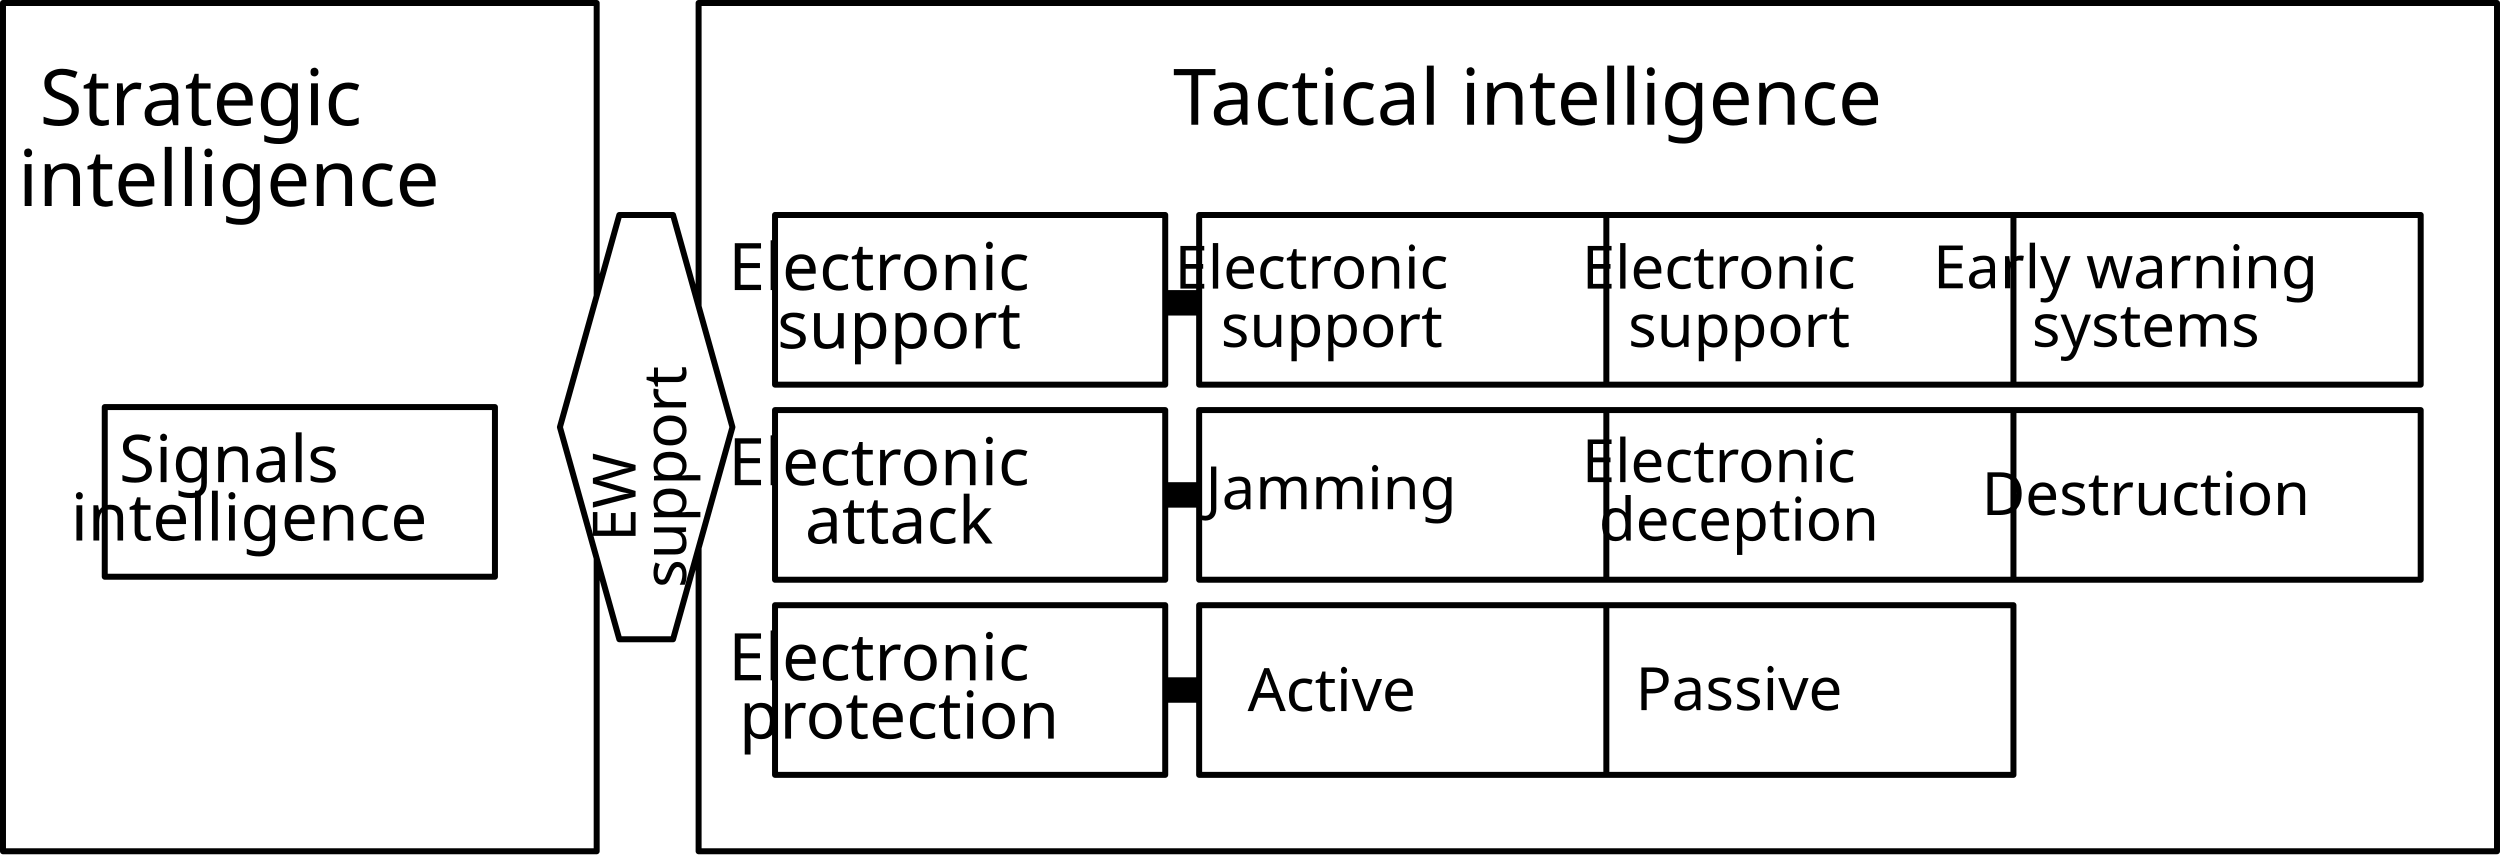
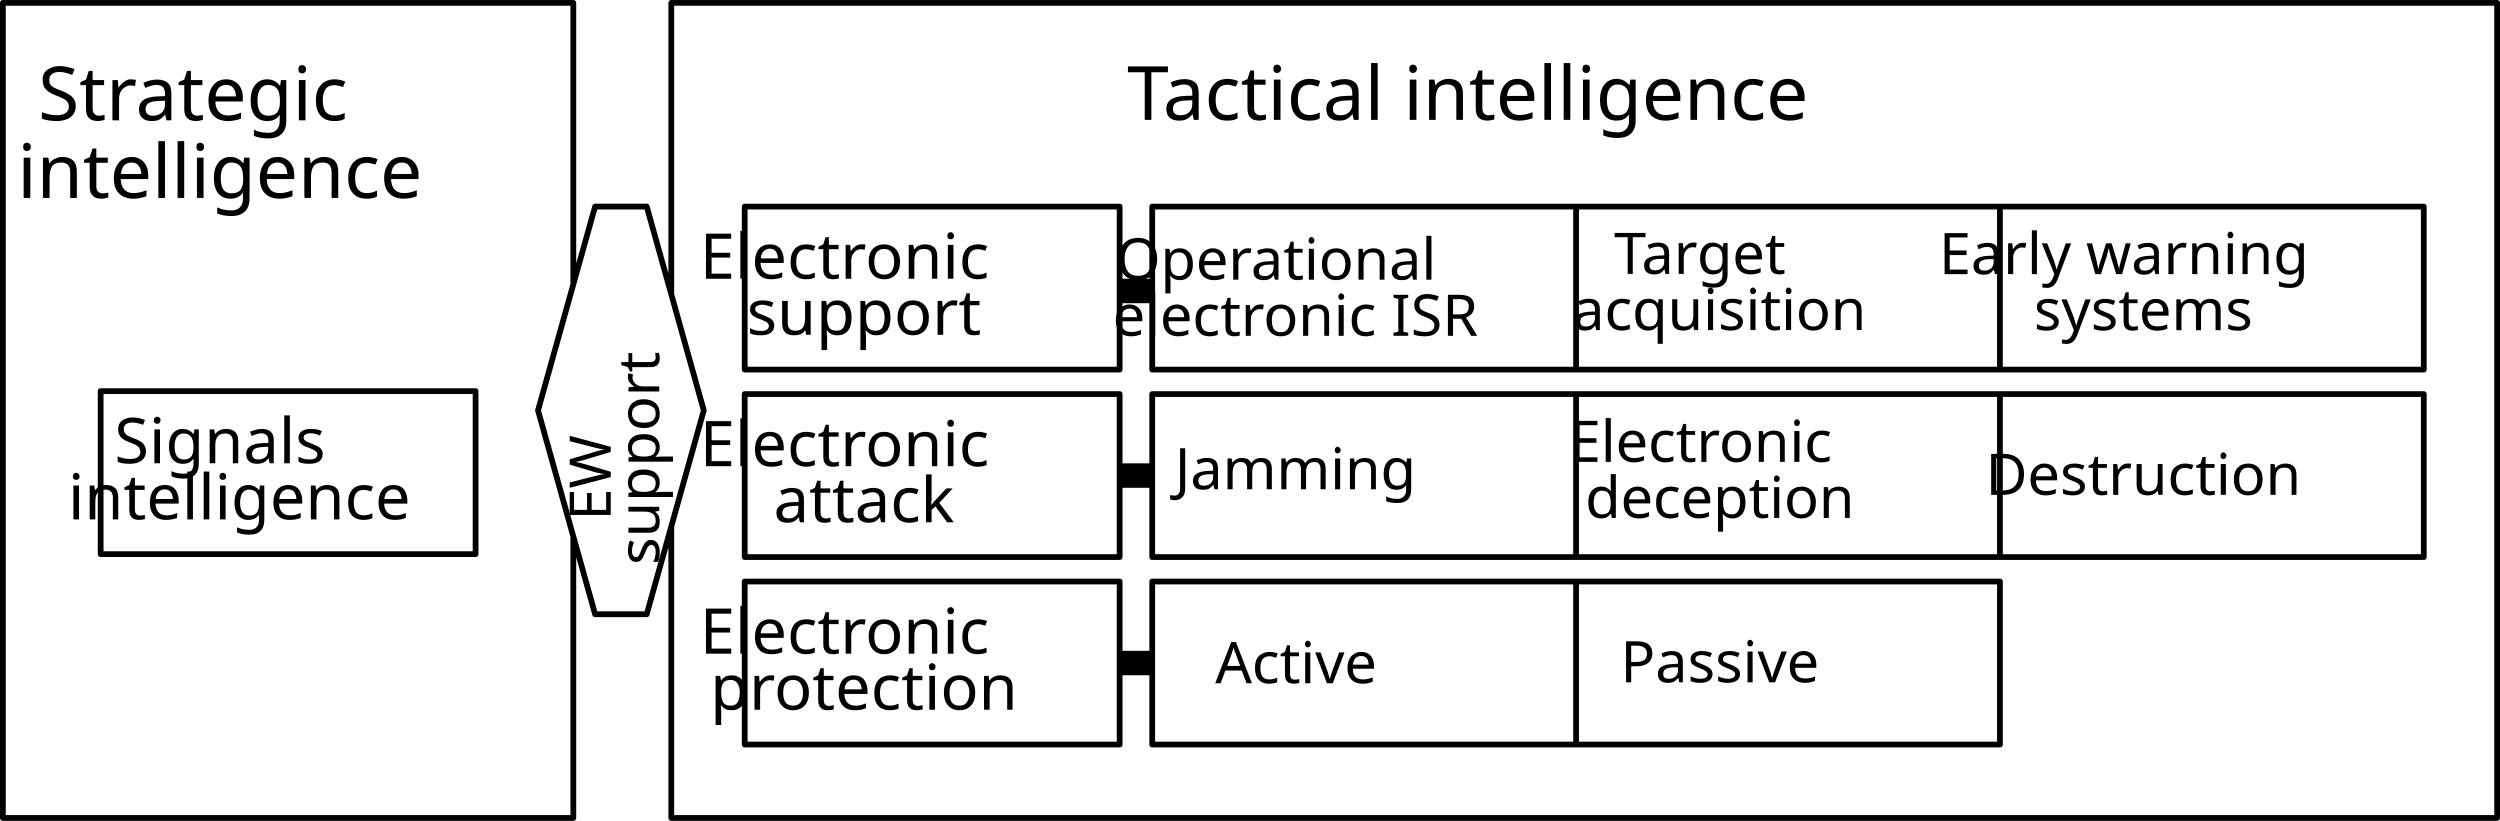
- <svg xmlns="http://www.w3.org/2000/svg" width="147.357mm" height="50.352mm" viewBox="0 0 147.357 50.352" version="1.1" id="svg5">
+ <svg xmlns="http://www.w3.org/2000/svg" width="153.357mm" height="50.352mm" viewBox="0 0 153.357 50.352" version="1.1" id="svg5">
  <defs id="defs2" />
-   <g id="layer1" transform="translate(-0.8266511,-9.823001)">
+   <g id="layer1" transform="translate(69.8543,2.849265)">
    <text xml:space="preserve" style="font-size:4.586px;line-height:1.25;font-family:'CMU Serif';-inkscape-font-specification:'CMU Serif, Normal';text-align:center;text-anchor:middle;stroke-width:0.265" x="57.875" y="27.495" id="text66897">
      <tspan id="tspan66895" style="text-align:center;text-anchor:middle;stroke-width:0.265" x="57.875" y="27.495" />
    </text>
-     <path id="rect1698" style="fill:none;stroke:#000000;stroke-width:1.333;stroke-linecap:square;stroke-linejoin:round;stroke-miterlimit:4;stroke-dasharray:none;stroke-dashoffset:0" d="M 3.791,37.793 V 226.768 H 136.049 v -65.246 l -8.188,-29.242 8.188,-29.24 V 37.793 Z M 158.758,105.361 153.062,85.021 h -5.984 -5.984 l -5.045,18.018 m 0,58.482 5.045,18.018 h 5.984 5.984 l 5.695,-20.342 m 0,-53.836 7.537,26.918 -7.537,26.918 v 67.57 H 559.396 V 37.793 H 158.758 Z" transform="scale(0.2645833)" />
-     <text xml:space="preserve" style="font-style:normal;font-variant:normal;font-weight:normal;font-stretch:normal;font-size:6.35px;line-height:0.75;font-family:'CMU Serif';-inkscape-font-specification:'CMU Serif, Normal';font-variant-ligatures:normal;font-variant-caps:normal;font-variant-numeric:normal;font-variant-east-asian:normal;fill:#000000;fill-opacity:1;stroke:none;stroke-width:0.353;stroke-miterlimit:4;stroke-dasharray:none" x="18.438" y="17.202" id="text8524-7">
-       <tspan style="font-style:normal;font-variant:normal;font-weight:normal;font-stretch:normal;font-size:4.586px;font-family:'CMU Serif';-inkscape-font-specification:'CMU Serif, Normal';font-variant-ligatures:normal;font-variant-caps:normal;font-variant-numeric:normal;font-variant-east-asian:normal;text-align:center;text-anchor:middle;stroke-width:0.353;stroke-miterlimit:4;stroke-dasharray:none" x="18.438" y="17.202" id="tspan41245">Strategic</tspan>
-       <tspan style="font-style:normal;font-variant:normal;font-weight:normal;font-stretch:normal;font-size:4.586px;font-family:'CMU Serif';-inkscape-font-specification:'CMU Serif, Normal';font-variant-ligatures:normal;font-variant-caps:normal;font-variant-numeric:normal;font-variant-east-asian:normal;text-align:center;text-anchor:middle;stroke-width:0.353;stroke-miterlimit:4;stroke-dasharray:none" x="18.438" y="21.965" id="tspan220888">intelligence</tspan>
+     <path id="rect1698" style="fill:none;stroke:#000000;stroke-width:0.353;stroke-linecap:square;stroke-linejoin:round;stroke-miterlimit:4;stroke-dasharray:none;stroke-dashoffset:0" d="M -69.678,-2.673 V 47.327 h 34.993 V 30.064 l -2.166,-7.737 2.166,-7.736 V -2.673 Z m 41.002,17.877 -1.507,-5.382 h -1.583 -1.583 l -1.335,4.767 m 0,15.473 1.335,4.767 h 1.583 1.583 l 1.507,-5.382 m 0,-14.244 1.994,7.122 -1.994,7.122 V 47.327 H 83.327 V -2.673 H -28.676 Z" />
+     <text xml:space="preserve" style="font-style:normal;font-variant:normal;font-weight:normal;font-stretch:normal;font-size:6.35px;line-height:0.75;font-family:'CMU Serif';-inkscape-font-specification:'CMU Serif, Normal';font-variant-ligatures:normal;font-variant-caps:normal;font-variant-numeric:normal;font-variant-east-asian:normal;fill:#000000;fill-opacity:1;stroke:none;stroke-width:0.353;stroke-miterlimit:4;stroke-dasharray:none" x="-52.243" y="4.53" id="text8524-7">
+       <tspan style="font-style:normal;font-variant:normal;font-weight:normal;font-stretch:normal;font-size:4.586px;font-family:'CMU Serif';-inkscape-font-specification:'CMU Serif, Normal';font-variant-ligatures:normal;font-variant-caps:normal;font-variant-numeric:normal;font-variant-east-asian:normal;text-align:center;text-anchor:middle;stroke-width:0.353;stroke-miterlimit:4;stroke-dasharray:none" x="-52.243" y="4.53" id="tspan41245">Strategic</tspan>
+       <tspan style="font-style:normal;font-variant:normal;font-weight:normal;font-stretch:normal;font-size:4.586px;font-family:'CMU Serif';-inkscape-font-specification:'CMU Serif, Normal';font-variant-ligatures:normal;font-variant-caps:normal;font-variant-numeric:normal;font-variant-east-asian:normal;text-align:center;text-anchor:middle;stroke-width:0.353;stroke-miterlimit:4;stroke-dasharray:none" x="-52.243" y="9.292" id="tspan220888">intelligence</tspan>
    </text>
-     <rect style="fill:none;stroke:#000000;stroke-width:0.353;stroke-linecap:square;stroke-linejoin:round;stroke-miterlimit:4;stroke-dasharray:none;stroke-dashoffset:0" id="rect62281-6-0" width="22.999" height="10" x="7.001" y="33.817" />
-     <text xml:space="preserve" style="font-size:4.586px;line-height:0.75;font-family:'CMU Serif';-inkscape-font-specification:'CMU Serif, Normal';text-align:center;text-anchor:middle;stroke-width:0.353;stroke-miterlimit:4;stroke-dasharray:none" x="18.492" y="38.243" id="text78151-49-4">
-       <tspan id="tspan78149-9-0" style="font-style:normal;font-variant:normal;font-weight:normal;font-stretch:normal;font-size:3.881px;font-family:'CMU Serif';-inkscape-font-specification:'CMU Serif, Normal';font-variant-ligatures:normal;font-variant-caps:normal;font-variant-numeric:normal;font-variant-east-asian:normal;text-align:center;text-anchor:middle;stroke-width:0.353;stroke-miterlimit:4;stroke-dasharray:none" x="18.492" y="38.243">Signals</tspan>
-       <tspan style="font-style:normal;font-variant:normal;font-weight:normal;font-stretch:normal;font-size:3.881px;font-family:'CMU Serif';-inkscape-font-specification:'CMU Serif, Normal';font-variant-ligatures:normal;font-variant-caps:normal;font-variant-numeric:normal;font-variant-east-asian:normal;text-align:center;text-anchor:middle;stroke-width:0.353;stroke-miterlimit:4;stroke-dasharray:none" x="18.492" y="41.683" id="tspan78153-0-1">intelligence</tspan>
+     <rect style="fill:none;stroke:#000000;stroke-width:0.353;stroke-linecap:square;stroke-linejoin:round;stroke-miterlimit:4;stroke-dasharray:none;stroke-dashoffset:0" id="rect62281-6-0" width="22.999" height="10" x="-63.68" y="21.144" />
+     <text xml:space="preserve" style="font-size:4.586px;line-height:0.75;font-family:'CMU Serif';-inkscape-font-specification:'CMU Serif, Normal';text-align:center;text-anchor:middle;stroke-width:0.353;stroke-miterlimit:4;stroke-dasharray:none" x="-52.189" y="25.571" id="text78151-49-4">
+       <tspan id="tspan78149-9-0" style="font-style:normal;font-variant:normal;font-weight:normal;font-stretch:normal;font-size:3.881px;font-family:'CMU Serif';-inkscape-font-specification:'CMU Serif, Normal';font-variant-ligatures:normal;font-variant-caps:normal;font-variant-numeric:normal;font-variant-east-asian:normal;text-align:center;text-anchor:middle;stroke-width:0.353;stroke-miterlimit:4;stroke-dasharray:none" x="-52.189" y="25.571">Signals</tspan>
+       <tspan style="font-style:normal;font-variant:normal;font-weight:normal;font-stretch:normal;font-size:3.881px;font-family:'CMU Serif';-inkscape-font-specification:'CMU Serif, Normal';font-variant-ligatures:normal;font-variant-caps:normal;font-variant-numeric:normal;font-variant-east-asian:normal;text-align:center;text-anchor:middle;stroke-width:0.353;stroke-miterlimit:4;stroke-dasharray:none" x="-52.189" y="29.011" id="tspan78153-0-1">intelligence</tspan>
    </text>
-     <text xml:space="preserve" style="font-size:4.586px;line-height:0.65;font-family:'CMU Serif';-inkscape-font-specification:'CMU Serif, Normal';text-align:center;text-anchor:middle;stroke-width:0.265" x="-34.959" y="38.287" id="text250965" transform="rotate(-90)">
-       <tspan id="tspan250963" style="font-style:normal;font-variant:normal;font-weight:normal;font-stretch:normal;font-size:3.528px;font-family:'CMU Serif';-inkscape-font-specification:'CMU Serif, Normal';font-variant-ligatures:normal;font-variant-caps:normal;font-variant-numeric:normal;font-variant-east-asian:normal;text-align:center;text-anchor:middle;stroke-width:0.265" x="-34.959" y="38.287">EW</tspan>
-       <tspan style="font-style:normal;font-variant:normal;font-weight:normal;font-stretch:normal;font-size:3.528px;font-family:'CMU Serif';-inkscape-font-specification:'CMU Serif, Normal';font-variant-ligatures:normal;font-variant-caps:normal;font-variant-numeric:normal;font-variant-east-asian:normal;text-align:center;text-anchor:middle;stroke-width:0.265" x="-34.959" y="41.267" id="tspan261969">support</tspan>
+     <text xml:space="preserve" style="font-size:4.586px;line-height:0.65;font-family:'CMU Serif';-inkscape-font-specification:'CMU Serif, Normal';text-align:center;text-anchor:middle;stroke-width:0.265" x="-22.286" y="-32.394" id="text250965" transform="rotate(-90)">
+       <tspan id="tspan250963" style="font-style:normal;font-variant:normal;font-weight:normal;font-stretch:normal;font-size:3.528px;font-family:'CMU Serif';-inkscape-font-specification:'CMU Serif, Normal';font-variant-ligatures:normal;font-variant-caps:normal;font-variant-numeric:normal;font-variant-east-asian:normal;text-align:center;text-anchor:middle;stroke-width:0.265" x="-22.286" y="-32.394">EW</tspan>
+       <tspan style="font-style:normal;font-variant:normal;font-weight:normal;font-stretch:normal;font-size:3.528px;font-family:'CMU Serif';-inkscape-font-specification:'CMU Serif, Normal';font-variant-ligatures:normal;font-variant-caps:normal;font-variant-numeric:normal;font-variant-east-asian:normal;text-align:center;text-anchor:middle;stroke-width:0.265" x="-22.286" y="-29.413" id="tspan261969">support</tspan>
    </text>
-     <g id="g268773" style="stroke-width:1.5;stroke-miterlimit:4;stroke-dasharray:none">
+     <g id="g268773" style="stroke-width:1.5;stroke-miterlimit:4;stroke-dasharray:none" transform="translate(-70.68095,-12.67227)">
      <path style="fill:none;stroke:#000000;stroke-width:1.5;stroke-linecap:butt;stroke-linejoin:miter;stroke-miterlimit:4;stroke-dasharray:none;stroke-opacity:1" d="M 71.508,38.995 H 69.508" id="path268568" />
      <path style="fill:none;stroke:#000000;stroke-width:1.5;stroke-linecap:butt;stroke-linejoin:miter;stroke-miterlimit:4;stroke-dasharray:none;stroke-opacity:1" d="M 71.508,27.672 H 69.508" id="path268570" />
      <path style="fill:none;stroke:#000000;stroke-width:1.5;stroke-linecap:butt;stroke-linejoin:miter;stroke-miterlimit:4;stroke-dasharray:none;stroke-opacity:1" d="M 71.508,50.495 H 69.508" id="path268572" />
    </g>
  </g>
-   <g id="layer3" transform="translate(-0.8266511,-9.823001)">
+   <g id="layer3" transform="translate(69.8543,2.849265)">
    <g id="layer4">
-       <rect style="fill:none;stroke:#000000;stroke-width:0.353;stroke-linecap:square;stroke-linejoin:round;stroke-miterlimit:4;stroke-dasharray:none;stroke-dashoffset:0" id="rect62281" width="22.999" height="10" x="46.509" y="22.495" />
-       <text xml:space="preserve" style="font-size:4.586px;line-height:0.75;font-family:'CMU Serif';-inkscape-font-specification:'CMU Serif, Normal';text-align:center;text-anchor:middle;stroke-width:0.353;stroke-miterlimit:4;stroke-dasharray:none" x="58" y="26.922" id="text78151">
-         <tspan id="tspan78149" style="font-style:normal;font-variant:normal;font-weight:normal;font-stretch:normal;font-size:3.881px;font-family:'CMU Serif';-inkscape-font-specification:'CMU Serif, Normal';font-variant-ligatures:normal;font-variant-caps:normal;font-variant-numeric:normal;font-variant-east-asian:normal;text-align:center;text-anchor:middle;stroke-width:0.353;stroke-miterlimit:4;stroke-dasharray:none" x="58" y="26.922">Electronic</tspan>
-         <tspan style="font-style:normal;font-variant:normal;font-weight:normal;font-stretch:normal;font-size:3.881px;font-family:'CMU Serif';-inkscape-font-specification:'CMU Serif, Normal';font-variant-ligatures:normal;font-variant-caps:normal;font-variant-numeric:normal;font-variant-east-asian:normal;text-align:center;text-anchor:middle;stroke-width:0.353;stroke-miterlimit:4;stroke-dasharray:none" x="58" y="30.361" id="tspan78153">support</tspan>
+       <rect style="fill:none;stroke:#000000;stroke-width:0.353;stroke-linecap:square;stroke-linejoin:round;stroke-miterlimit:4;stroke-dasharray:none;stroke-dashoffset:0" id="rect62281" width="22.999" height="10" x="-24.172" y="9.823" />
+       <text xml:space="preserve" style="font-size:4.586px;line-height:0.75;font-family:'CMU Serif';-inkscape-font-specification:'CMU Serif, Normal';text-align:center;text-anchor:middle;stroke-width:0.353;stroke-miterlimit:4;stroke-dasharray:none" x="-12.681" y="14.25" id="text78151">
+         <tspan id="tspan78149" style="font-style:normal;font-variant:normal;font-weight:normal;font-stretch:normal;font-size:3.881px;font-family:'CMU Serif';-inkscape-font-specification:'CMU Serif, Normal';font-variant-ligatures:normal;font-variant-caps:normal;font-variant-numeric:normal;font-variant-east-asian:normal;text-align:center;text-anchor:middle;stroke-width:0.353;stroke-miterlimit:4;stroke-dasharray:none" x="-12.681" y="14.25">Electronic</tspan>
+         <tspan style="font-style:normal;font-variant:normal;font-weight:normal;font-stretch:normal;font-size:3.881px;font-family:'CMU Serif';-inkscape-font-specification:'CMU Serif, Normal';font-variant-ligatures:normal;font-variant-caps:normal;font-variant-numeric:normal;font-variant-east-asian:normal;text-align:center;text-anchor:middle;stroke-width:0.353;stroke-miterlimit:4;stroke-dasharray:none" x="-12.681" y="17.689" id="tspan78153">support</tspan>
      </text>
-       <rect style="fill:none;stroke:#000000;stroke-width:0.353;stroke-linecap:square;stroke-linejoin:round;stroke-miterlimit:4;stroke-dasharray:none;stroke-dashoffset:0" id="rect62281-6" width="22.999" height="10" x="46.509" y="33.995" />
-       <text xml:space="preserve" style="font-size:4.586px;line-height:0.75;font-family:'CMU Serif';-inkscape-font-specification:'CMU Serif, Normal';text-align:center;text-anchor:middle;stroke-width:0.353;stroke-miterlimit:4;stroke-dasharray:none" x="58" y="38.422" id="text78151-49">
-         <tspan id="tspan78149-9" style="font-style:normal;font-variant:normal;font-weight:normal;font-stretch:normal;font-size:3.881px;font-family:'CMU Serif';-inkscape-font-specification:'CMU Serif, Normal';font-variant-ligatures:normal;font-variant-caps:normal;font-variant-numeric:normal;font-variant-east-asian:normal;text-align:center;text-anchor:middle;stroke-width:0.353;stroke-miterlimit:4;stroke-dasharray:none" x="58" y="38.422">Electronic</tspan>
-         <tspan style="font-style:normal;font-variant:normal;font-weight:normal;font-stretch:normal;font-size:3.881px;font-family:'CMU Serif';-inkscape-font-specification:'CMU Serif, Normal';font-variant-ligatures:normal;font-variant-caps:normal;font-variant-numeric:normal;font-variant-east-asian:normal;text-align:center;text-anchor:middle;stroke-width:0.353;stroke-miterlimit:4;stroke-dasharray:none" x="58" y="41.861" id="tspan78153-0">attack</tspan>
+       <rect style="fill:none;stroke:#000000;stroke-width:0.353;stroke-linecap:square;stroke-linejoin:round;stroke-miterlimit:4;stroke-dasharray:none;stroke-dashoffset:0" id="rect62281-6" width="22.999" height="10" x="-24.172" y="21.323" />
+       <text xml:space="preserve" style="font-size:4.586px;line-height:0.75;font-family:'CMU Serif';-inkscape-font-specification:'CMU Serif, Normal';text-align:center;text-anchor:middle;stroke-width:0.353;stroke-miterlimit:4;stroke-dasharray:none" x="-12.681" y="25.749" id="text78151-49">
+         <tspan id="tspan78149-9" style="font-style:normal;font-variant:normal;font-weight:normal;font-stretch:normal;font-size:3.881px;font-family:'CMU Serif';-inkscape-font-specification:'CMU Serif, Normal';font-variant-ligatures:normal;font-variant-caps:normal;font-variant-numeric:normal;font-variant-east-asian:normal;text-align:center;text-anchor:middle;stroke-width:0.353;stroke-miterlimit:4;stroke-dasharray:none" x="-12.681" y="25.749">Electronic</tspan>
+         <tspan style="font-style:normal;font-variant:normal;font-weight:normal;font-stretch:normal;font-size:3.881px;font-family:'CMU Serif';-inkscape-font-specification:'CMU Serif, Normal';font-variant-ligatures:normal;font-variant-caps:normal;font-variant-numeric:normal;font-variant-east-asian:normal;text-align:center;text-anchor:middle;stroke-width:0.353;stroke-miterlimit:4;stroke-dasharray:none" x="-12.681" y="29.189" id="tspan78153-0">attack</tspan>
      </text>
-       <rect style="fill:none;stroke:#000000;stroke-width:0.353;stroke-linecap:square;stroke-linejoin:round;stroke-miterlimit:4;stroke-dasharray:none;stroke-dashoffset:0" id="rect62281-8-8" width="22.999" height="10" x="46.509" y="45.495" />
-       <text xml:space="preserve" style="font-size:4.586px;line-height:0.75;font-family:'CMU Serif';-inkscape-font-specification:'CMU Serif, Normal';text-align:center;text-anchor:middle;stroke-width:0.353;stroke-miterlimit:4;stroke-dasharray:none" x="58" y="49.921" id="text78151-4-9">
-         <tspan id="tspan78149-8-3" style="font-style:normal;font-variant:normal;font-weight:normal;font-stretch:normal;font-size:3.881px;font-family:'CMU Serif';-inkscape-font-specification:'CMU Serif, Normal';font-variant-ligatures:normal;font-variant-caps:normal;font-variant-numeric:normal;font-variant-east-asian:normal;text-align:center;text-anchor:middle;stroke-width:0.353;stroke-miterlimit:4;stroke-dasharray:none" x="58" y="49.921">Electronic</tspan>
-         <tspan style="font-style:normal;font-variant:normal;font-weight:normal;font-stretch:normal;font-size:3.881px;font-family:'CMU Serif';-inkscape-font-specification:'CMU Serif, Normal';font-variant-ligatures:normal;font-variant-caps:normal;font-variant-numeric:normal;font-variant-east-asian:normal;text-align:center;text-anchor:middle;stroke-width:0.353;stroke-miterlimit:4;stroke-dasharray:none" x="58" y="53.361" id="tspan78153-1-1">protection</tspan>
+       <rect style="fill:none;stroke:#000000;stroke-width:0.353;stroke-linecap:square;stroke-linejoin:round;stroke-miterlimit:4;stroke-dasharray:none;stroke-dashoffset:0" id="rect62281-8-8" width="22.999" height="10" x="-24.172" y="32.823" />
+       <text xml:space="preserve" style="font-size:4.586px;line-height:0.75;font-family:'CMU Serif';-inkscape-font-specification:'CMU Serif, Normal';text-align:center;text-anchor:middle;stroke-width:0.353;stroke-miterlimit:4;stroke-dasharray:none" x="-12.681" y="37.249" id="text78151-4-9">
+         <tspan id="tspan78149-8-3" style="font-style:normal;font-variant:normal;font-weight:normal;font-stretch:normal;font-size:3.881px;font-family:'CMU Serif';-inkscape-font-specification:'CMU Serif, Normal';font-variant-ligatures:normal;font-variant-caps:normal;font-variant-numeric:normal;font-variant-east-asian:normal;text-align:center;text-anchor:middle;stroke-width:0.353;stroke-miterlimit:4;stroke-dasharray:none" x="-12.681" y="37.249">Electronic</tspan>
+         <tspan style="font-style:normal;font-variant:normal;font-weight:normal;font-stretch:normal;font-size:3.881px;font-family:'CMU Serif';-inkscape-font-specification:'CMU Serif, Normal';font-variant-ligatures:normal;font-variant-caps:normal;font-variant-numeric:normal;font-variant-east-asian:normal;text-align:center;text-anchor:middle;stroke-width:0.353;stroke-miterlimit:4;stroke-dasharray:none" x="-12.681" y="40.689" id="tspan78153-1-1">protection</tspan>
      </text>
    </g>
    <g id="layer2" style="display:inline">
-       <text xml:space="preserve" style="font-size:4.586px;line-height:0.75;font-family:'CMU Serif';-inkscape-font-specification:'CMU Serif, Normal';text-align:center;text-anchor:middle;display:inline;stroke-width:0.353;stroke-miterlimit:4;stroke-dasharray:none" x="107.5" y="38.245" id="text78151-3">
-         <tspan id="tspan78149-7" style="font-style:normal;font-variant:normal;font-weight:normal;font-stretch:normal;font-size:3.528px;font-family:'CMU Serif';-inkscape-font-specification:'CMU Serif, Normal';font-variant-ligatures:normal;font-variant-caps:normal;font-variant-numeric:normal;font-variant-east-asian:normal;text-align:center;text-anchor:middle;stroke-width:0.353;stroke-miterlimit:4;stroke-dasharray:none" x="107.5" y="38.245">Electronic</tspan>
-         <tspan style="font-style:normal;font-variant:normal;font-weight:normal;font-stretch:normal;font-size:3.528px;font-family:'CMU Serif';-inkscape-font-specification:'CMU Serif, Normal';font-variant-ligatures:normal;font-variant-caps:normal;font-variant-numeric:normal;font-variant-east-asian:normal;text-align:center;text-anchor:middle;stroke-width:0.353;stroke-miterlimit:4;stroke-dasharray:none" x="107.5" y="41.685" id="tspan78153-4">deception</tspan>
+       <text xml:space="preserve" style="font-size:4.586px;line-height:0.75;font-family:'CMU Serif';-inkscape-font-specification:'CMU Serif, Normal';text-align:center;text-anchor:middle;display:inline;stroke-width:0.353;stroke-miterlimit:4;stroke-dasharray:none" x="39.82" y="25.485" id="text78151-3">
+         <tspan id="tspan78149-7" style="font-style:normal;font-variant:normal;font-weight:normal;font-stretch:normal;font-size:3.528px;font-family:'CMU Serif';-inkscape-font-specification:'CMU Serif, Normal';font-variant-ligatures:normal;font-variant-caps:normal;font-variant-numeric:normal;font-variant-east-asian:normal;text-align:center;text-anchor:middle;stroke-width:0.353;stroke-miterlimit:4;stroke-dasharray:none" x="39.82" y="25.485">Electronic</tspan>
+         <tspan style="font-style:normal;font-variant:normal;font-weight:normal;font-stretch:normal;font-size:3.528px;font-family:'CMU Serif';-inkscape-font-specification:'CMU Serif, Normal';font-variant-ligatures:normal;font-variant-caps:normal;font-variant-numeric:normal;font-variant-east-asian:normal;text-align:center;text-anchor:middle;stroke-width:0.353;stroke-miterlimit:4;stroke-dasharray:none" x="39.82" y="28.924" id="tspan78153-4">deception</tspan>
      </text>
-       <text xml:space="preserve" style="font-size:4.586px;line-height:0.75;font-family:'CMU Serif';-inkscape-font-specification:'CMU Serif, Normal';text-align:center;text-anchor:middle;display:inline;stroke-width:0.353;stroke-miterlimit:4;stroke-dasharray:none" x="107.501" y="26.834" id="text78151-3-1">
-         <tspan id="tspan78149-7-1" style="font-style:normal;font-variant:normal;font-weight:normal;font-stretch:normal;font-size:3.528px;font-family:'CMU Serif';-inkscape-font-specification:'CMU Serif, Normal';font-variant-ligatures:normal;font-variant-caps:normal;font-variant-numeric:normal;font-variant-east-asian:normal;text-align:center;text-anchor:middle;stroke-width:0.353;stroke-miterlimit:4;stroke-dasharray:none" x="107.501" y="26.834">Electronic</tspan>
-         <tspan style="font-style:normal;font-variant:normal;font-weight:normal;font-stretch:normal;font-size:3.528px;font-family:'CMU Serif';-inkscape-font-specification:'CMU Serif, Normal';font-variant-ligatures:normal;font-variant-caps:normal;font-variant-numeric:normal;font-variant-east-asian:normal;text-align:center;text-anchor:middle;stroke-width:0.353;stroke-miterlimit:4;stroke-dasharray:none" x="107.501" y="30.273" id="tspan78153-4-3">support</tspan>
+       <text xml:space="preserve" style="font-size:4.586px;line-height:0.75;font-family:'CMU Serif';-inkscape-font-specification:'CMU Serif, Normal';text-align:center;text-anchor:middle;display:inline;stroke-width:0.353;stroke-miterlimit:4;stroke-dasharray:none" x="39.788" y="13.955" id="text78151-3-1">
+         <tspan style="font-style:normal;font-variant:normal;font-weight:normal;font-stretch:normal;font-size:3.528px;font-family:'CMU Serif';-inkscape-font-specification:'CMU Serif, Normal';font-variant-ligatures:normal;font-variant-caps:normal;font-variant-numeric:normal;font-variant-east-asian:normal;text-align:center;text-anchor:middle;stroke-width:0.353;stroke-miterlimit:4;stroke-dasharray:none" x="39.788" y="13.955" id="tspan78153-4-3">Target</tspan>
+         <tspan style="font-style:normal;font-variant:normal;font-weight:normal;font-stretch:normal;font-size:3.528px;font-family:'CMU Serif';-inkscape-font-specification:'CMU Serif, Normal';font-variant-ligatures:normal;font-variant-caps:normal;font-variant-numeric:normal;font-variant-east-asian:normal;text-align:center;text-anchor:middle;stroke-width:0.353;stroke-miterlimit:4;stroke-dasharray:none" x="39.788" y="17.395" id="tspan45974">acquisition</tspan>
      </text>
-       <text xml:space="preserve" style="font-size:4.586px;line-height:0.75;font-family:'CMU Serif';-inkscape-font-specification:'CMU Serif, Normal';text-align:center;text-anchor:middle;display:inline;stroke-width:0.353;stroke-miterlimit:4;stroke-dasharray:none" x="83.493" y="26.834" id="text78151-3-0">
-         <tspan id="tspan78149-7-3" style="font-style:normal;font-variant:normal;font-weight:normal;font-stretch:normal;font-size:3.528px;font-family:'CMU Serif';-inkscape-font-specification:'CMU Serif, Normal';font-variant-ligatures:normal;font-variant-caps:normal;font-variant-numeric:normal;font-variant-east-asian:normal;text-align:center;text-anchor:middle;stroke-width:0.353;stroke-miterlimit:4;stroke-dasharray:none" x="83.493" y="26.834">Electronic</tspan>
-         <tspan style="font-style:normal;font-variant:normal;font-weight:normal;font-stretch:normal;font-size:3.528px;font-family:'CMU Serif';-inkscape-font-specification:'CMU Serif, Normal';font-variant-ligatures:normal;font-variant-caps:normal;font-variant-numeric:normal;font-variant-east-asian:normal;text-align:center;text-anchor:middle;stroke-width:0.353;stroke-miterlimit:4;stroke-dasharray:none" x="83.493" y="30.273" id="tspan78153-4-2">support</tspan>
+       <text xml:space="preserve" style="font-size:4.586px;line-height:0.75;font-family:'CMU Serif';-inkscape-font-specification:'CMU Serif, Normal';text-align:center;text-anchor:middle;display:inline;stroke-width:0.353;stroke-miterlimit:4;stroke-dasharray:none" x="13.784" y="14.308" id="text78151-3-0">
+         <tspan style="font-style:normal;font-variant:normal;font-weight:normal;font-stretch:normal;font-size:3.528px;font-family:'CMU Serif';-inkscape-font-specification:'CMU Serif, Normal';font-variant-ligatures:normal;font-variant-caps:normal;font-variant-numeric:normal;font-variant-east-asian:normal;text-align:center;text-anchor:middle;stroke-width:0.353;stroke-miterlimit:4;stroke-dasharray:none" x="13.784" y="14.308" id="tspan78153-4-2">Operational</tspan>
+         <tspan style="font-style:normal;font-variant:normal;font-weight:normal;font-stretch:normal;font-size:3.528px;font-family:'CMU Serif';-inkscape-font-specification:'CMU Serif, Normal';font-variant-ligatures:normal;font-variant-caps:normal;font-variant-numeric:normal;font-variant-east-asian:normal;text-align:center;text-anchor:middle;stroke-width:0.353;stroke-miterlimit:4;stroke-dasharray:none" x="13.784" y="17.748" id="tspan1955">electronic ISR</tspan>
      </text>
-       <text xml:space="preserve" style="font-size:4.586px;line-height:0.75;font-family:'CMU Serif';-inkscape-font-specification:'CMU Serif, Normal';text-align:center;text-anchor:middle;display:inline;stroke-width:0.353;stroke-miterlimit:4;stroke-dasharray:none" x="83.454" y="39.836" id="text78151-3-0-1">
-         <tspan style="font-style:normal;font-variant:normal;font-weight:normal;font-stretch:normal;font-size:3.528px;font-family:'CMU Serif';-inkscape-font-specification:'CMU Serif, Normal';font-variant-ligatures:normal;font-variant-caps:normal;font-variant-numeric:normal;font-variant-east-asian:normal;text-align:center;text-anchor:middle;stroke-width:0.353;stroke-miterlimit:4;stroke-dasharray:none" x="83.454" y="39.836" id="tspan78153-4-2-5">Jamming</tspan>
+       <text xml:space="preserve" style="font-size:4.586px;line-height:0.75;font-family:'CMU Serif';-inkscape-font-specification:'CMU Serif, Normal';text-align:center;text-anchor:middle;display:inline;stroke-width:0.353;stroke-miterlimit:4;stroke-dasharray:none" x="13.781" y="27.164" id="text78151-3-0-1">
+         <tspan style="font-style:normal;font-variant:normal;font-weight:normal;font-stretch:normal;font-size:3.528px;font-family:'CMU Serif';-inkscape-font-specification:'CMU Serif, Normal';font-variant-ligatures:normal;font-variant-caps:normal;font-variant-numeric:normal;font-variant-east-asian:normal;text-align:center;text-anchor:middle;stroke-width:0.353;stroke-miterlimit:4;stroke-dasharray:none" x="13.781" y="27.164" id="tspan78153-4-2-5">Jamming</tspan>
      </text>
-       <text xml:space="preserve" style="font-size:4.586px;line-height:0.75;font-family:'CMU Serif';-inkscape-font-specification:'CMU Serif, Normal';text-align:center;text-anchor:middle;display:inline;stroke-width:0.353;stroke-miterlimit:4;stroke-dasharray:none" x="131.48" y="40.18" id="text78151-3-0-1-4">
-         <tspan style="font-style:normal;font-variant:normal;font-weight:normal;font-stretch:normal;font-size:3.528px;font-family:'CMU Serif';-inkscape-font-specification:'CMU Serif, Normal';font-variant-ligatures:normal;font-variant-caps:normal;font-variant-numeric:normal;font-variant-east-asian:normal;text-align:center;text-anchor:middle;stroke-width:0.353;stroke-miterlimit:4;stroke-dasharray:none" x="131.48" y="40.18" id="tspan78153-4-2-5-7">Destruction</tspan>
+       <text xml:space="preserve" style="font-size:4.586px;line-height:0.75;font-family:'CMU Serif';-inkscape-font-specification:'CMU Serif, Normal';text-align:center;text-anchor:middle;display:inline;stroke-width:0.353;stroke-miterlimit:4;stroke-dasharray:none" x="65.8" y="27.508" id="text78151-3-0-1-4">
+         <tspan style="font-style:normal;font-variant:normal;font-weight:normal;font-stretch:normal;font-size:3.528px;font-family:'CMU Serif';-inkscape-font-specification:'CMU Serif, Normal';font-variant-ligatures:normal;font-variant-caps:normal;font-variant-numeric:normal;font-variant-east-asian:normal;text-align:center;text-anchor:middle;stroke-width:0.353;stroke-miterlimit:4;stroke-dasharray:none" x="65.8" y="27.508" id="tspan78153-4-2-5-7">Destruction</tspan>
      </text>
-       <text xml:space="preserve" style="font-size:4.586px;line-height:0.75;font-family:'CMU Serif';-inkscape-font-specification:'CMU Serif, Normal';text-align:center;text-anchor:middle;display:inline;stroke-width:0.353;stroke-miterlimit:4;stroke-dasharray:none" x="131.475" y="26.814" id="text78151-3-0-27">
-         <tspan style="font-style:normal;font-variant:normal;font-weight:normal;font-stretch:normal;font-size:3.528px;font-family:'CMU Serif';-inkscape-font-specification:'CMU Serif, Normal';font-variant-ligatures:normal;font-variant-caps:normal;font-variant-numeric:normal;font-variant-east-asian:normal;text-align:center;text-anchor:middle;stroke-width:0.353;stroke-miterlimit:4;stroke-dasharray:none" x="131.475" y="26.814" id="tspan78153-4-2-6">Early warning</tspan>
-         <tspan style="font-style:normal;font-variant:normal;font-weight:normal;font-stretch:normal;font-size:3.528px;font-family:'CMU Serif';-inkscape-font-specification:'CMU Serif, Normal';font-variant-ligatures:normal;font-variant-caps:normal;font-variant-numeric:normal;font-variant-east-asian:normal;text-align:center;text-anchor:middle;stroke-width:0.353;stroke-miterlimit:4;stroke-dasharray:none" x="131.475" y="30.254" id="tspan160605">systems</tspan>
+       <text xml:space="preserve" style="font-size:4.586px;line-height:0.75;font-family:'CMU Serif';-inkscape-font-specification:'CMU Serif, Normal';text-align:center;text-anchor:middle;display:inline;stroke-width:0.353;stroke-miterlimit:4;stroke-dasharray:none" x="65.795" y="13.966" id="text78151-3-0-27">
+         <tspan style="font-style:normal;font-variant:normal;font-weight:normal;font-stretch:normal;font-size:3.528px;font-family:'CMU Serif';-inkscape-font-specification:'CMU Serif, Normal';font-variant-ligatures:normal;font-variant-caps:normal;font-variant-numeric:normal;font-variant-east-asian:normal;text-align:center;text-anchor:middle;stroke-width:0.353;stroke-miterlimit:4;stroke-dasharray:none" x="65.795" y="13.966" id="tspan78153-4-2-6">Early warning</tspan>
+         <tspan style="font-style:normal;font-variant:normal;font-weight:normal;font-stretch:normal;font-size:3.528px;font-family:'CMU Serif';-inkscape-font-specification:'CMU Serif, Normal';font-variant-ligatures:normal;font-variant-caps:normal;font-variant-numeric:normal;font-variant-east-asian:normal;text-align:center;text-anchor:middle;stroke-width:0.353;stroke-miterlimit:4;stroke-dasharray:none" x="65.795" y="17.405" id="tspan160605">systems</tspan>
      </text>
-       <rect style="display:inline;fill:none;stroke:#000000;stroke-width:0.353;stroke-linecap:square;stroke-linejoin:round;stroke-miterlimit:4;stroke-dasharray:none;stroke-dashoffset:0" id="rect62281-1" width="72.001" height="10" x="71.508" y="22.495" />
-       <rect style="display:inline;fill:none;stroke:#000000;stroke-width:0.353;stroke-linecap:square;stroke-linejoin:round;stroke-miterlimit:4;stroke-dasharray:none;stroke-dashoffset:0" id="rect62281-1-1" width="72.001" height="10" x="71.508" y="33.995" />
-       <rect style="display:inline;fill:none;stroke:#000000;stroke-width:0.353;stroke-linecap:square;stroke-linejoin:round;stroke-miterlimit:4;stroke-dasharray:none;stroke-dashoffset:0" id="rect62281-1-5" width="47.997" height="10" x="71.508" y="45.495" />
-       <path style="display:inline;fill:none;stroke:#000000;stroke-width:0.353;stroke-linecap:butt;stroke-linejoin:miter;stroke-miterlimit:4;stroke-dasharray:none;stroke-opacity:1" d="m 95.509,22.495 v 10" id="path146484" />
-       <path style="display:inline;fill:none;stroke:#000000;stroke-width:0.353;stroke-linecap:butt;stroke-linejoin:miter;stroke-miterlimit:4;stroke-dasharray:none;stroke-opacity:1" d="m 119.505,22.495 v 10" id="path146486" />
-       <path style="display:inline;fill:none;stroke:#000000;stroke-width:0.353;stroke-linecap:butt;stroke-linejoin:miter;stroke-miterlimit:4;stroke-dasharray:none;stroke-opacity:1" d="m 119.505,33.995 v 10" id="path146488" />
-       <path style="display:inline;fill:none;stroke:#000000;stroke-width:0.353;stroke-linecap:butt;stroke-linejoin:miter;stroke-miterlimit:4;stroke-dasharray:none;stroke-opacity:1" d="m 95.509,45.495 v 10" id="path146607" />
-       <path style="display:inline;fill:none;stroke:#000000;stroke-width:0.353;stroke-linecap:butt;stroke-linejoin:miter;stroke-miterlimit:4;stroke-dasharray:none;stroke-opacity:1" d="m 95.509,33.995 v 10" id="path146609" />
-       <text xml:space="preserve" style="font-size:4.586px;line-height:0.75;font-family:'CMU Serif';-inkscape-font-specification:'CMU Serif, Normal';text-align:center;text-anchor:middle;display:inline;stroke-width:0.353;stroke-miterlimit:4;stroke-dasharray:none" x="83.494" y="51.738" id="text78151-3-0-1-2">
-         <tspan style="font-style:normal;font-variant:normal;font-weight:normal;font-stretch:normal;font-size:3.528px;font-family:'CMU Serif';-inkscape-font-specification:'CMU Serif, Normal';font-variant-ligatures:normal;font-variant-caps:normal;font-variant-numeric:normal;font-variant-east-asian:normal;text-align:center;text-anchor:middle;stroke-width:0.353;stroke-miterlimit:4;stroke-dasharray:none" x="83.494" y="51.738" id="tspan78153-4-2-5-1">Active</tspan>
+       <rect style="display:inline;fill:none;stroke:#000000;stroke-width:0.353;stroke-linecap:square;stroke-linejoin:round;stroke-miterlimit:4;stroke-dasharray:none;stroke-dashoffset:0" id="rect62281-1" width="78" height="10" x="0.827" y="9.823" />
+       <rect style="display:inline;fill:none;stroke:#000000;stroke-width:0.353;stroke-linecap:square;stroke-linejoin:round;stroke-miterlimit:4;stroke-dasharray:none;stroke-dashoffset:0" id="rect62281-1-1" width="78" height="10" x="0.827" y="21.323" />
+       <rect style="display:inline;fill:none;stroke:#000000;stroke-width:0.353;stroke-linecap:square;stroke-linejoin:round;stroke-miterlimit:4;stroke-dasharray:none;stroke-dashoffset:0" id="rect62281-1-5" width="52" height="10" x="0.827" y="32.823" />
+       <path style="display:inline;fill:none;stroke:#000000;stroke-width:0.353;stroke-linecap:butt;stroke-linejoin:miter;stroke-miterlimit:4;stroke-dasharray:none;stroke-opacity:1" d="M 26.827,9.823 V 19.823" id="path146484" />
+       <path style="display:inline;fill:none;stroke:#000000;stroke-width:0.353;stroke-linecap:butt;stroke-linejoin:miter;stroke-miterlimit:4;stroke-dasharray:none;stroke-opacity:1" d="M 52.827,9.823 V 19.823" id="path146486" />
+       <path style="display:inline;fill:none;stroke:#000000;stroke-width:0.353;stroke-linecap:butt;stroke-linejoin:miter;stroke-miterlimit:4;stroke-dasharray:none;stroke-opacity:1" d="m 52.827,21.323 v 10" id="path146488" />
+       <path style="display:inline;fill:none;stroke:#000000;stroke-width:0.353;stroke-linecap:butt;stroke-linejoin:miter;stroke-miterlimit:4;stroke-dasharray:none;stroke-opacity:1" d="m 26.827,32.823 v 10" id="path146607" />
+       <path style="display:inline;fill:none;stroke:#000000;stroke-width:0.353;stroke-linecap:butt;stroke-linejoin:miter;stroke-miterlimit:4;stroke-dasharray:none;stroke-opacity:1" d="m 26.827,21.323 v 10" id="path146609" />
+       <text xml:space="preserve" style="font-size:4.586px;line-height:0.75;font-family:'CMU Serif';-inkscape-font-specification:'CMU Serif, Normal';text-align:center;text-anchor:middle;display:inline;stroke-width:0.353;stroke-miterlimit:4;stroke-dasharray:none" x="13.821" y="39.066" id="text78151-3-0-1-2">
+         <tspan style="font-style:normal;font-variant:normal;font-weight:normal;font-stretch:normal;font-size:3.528px;font-family:'CMU Serif';-inkscape-font-specification:'CMU Serif, Normal';font-variant-ligatures:normal;font-variant-caps:normal;font-variant-numeric:normal;font-variant-east-asian:normal;text-align:center;text-anchor:middle;stroke-width:0.353;stroke-miterlimit:4;stroke-dasharray:none" x="13.821" y="39.066" id="tspan78153-4-2-5-1">Active</tspan>
      </text>
-       <text xml:space="preserve" style="font-size:4.586px;line-height:0.75;font-family:'CMU Serif';-inkscape-font-specification:'CMU Serif, Normal';text-align:center;text-anchor:middle;display:inline;stroke-width:0.353;stroke-miterlimit:4;stroke-dasharray:none" x="107.497" y="51.68" id="text78151-3-0-1-2-5">
-         <tspan style="font-style:normal;font-variant:normal;font-weight:normal;font-stretch:normal;font-size:3.528px;font-family:'CMU Serif';-inkscape-font-specification:'CMU Serif, Normal';font-variant-ligatures:normal;font-variant-caps:normal;font-variant-numeric:normal;font-variant-east-asian:normal;text-align:center;text-anchor:middle;stroke-width:0.353;stroke-miterlimit:4;stroke-dasharray:none" x="107.497" y="51.68" id="tspan78153-4-2-5-1-6">Passive</tspan>
+       <text xml:space="preserve" style="font-size:4.586px;line-height:0.75;font-family:'CMU Serif';-inkscape-font-specification:'CMU Serif, Normal';text-align:center;text-anchor:middle;display:inline;stroke-width:0.353;stroke-miterlimit:4;stroke-dasharray:none" x="39.816" y="39.008" id="text78151-3-0-1-2-5">
+         <tspan style="font-style:normal;font-variant:normal;font-weight:normal;font-stretch:normal;font-size:3.528px;font-family:'CMU Serif';-inkscape-font-specification:'CMU Serif, Normal';font-variant-ligatures:normal;font-variant-caps:normal;font-variant-numeric:normal;font-variant-east-asian:normal;text-align:center;text-anchor:middle;stroke-width:0.353;stroke-miterlimit:4;stroke-dasharray:none" x="39.816" y="39.008" id="tspan78153-4-2-5-1-6">Passive</tspan>
      </text>
    </g>
-     <text xml:space="preserve" style="font-style:normal;font-variant:normal;font-weight:normal;font-stretch:normal;font-size:6.35px;line-height:1.25;font-family:'CMU Serif';-inkscape-font-specification:'CMU Serif, Normal';font-variant-ligatures:normal;font-variant-caps:normal;font-variant-numeric:normal;font-variant-east-asian:normal;text-align:center;text-anchor:middle;fill:#000000;fill-opacity:1;stroke:none;stroke-width:0.353;stroke-miterlimit:4;stroke-dasharray:none" x="94.988" y="17.177" id="text8524">
-       <tspan id="tspan8522" style="font-style:normal;font-variant:normal;font-weight:normal;font-stretch:normal;font-size:4.586px;font-family:'CMU Serif';-inkscape-font-specification:'CMU Serif, Normal';font-variant-ligatures:normal;font-variant-caps:normal;font-variant-numeric:normal;font-variant-east-asian:normal;text-align:center;text-anchor:middle;stroke-width:0.353;stroke-miterlimit:4;stroke-dasharray:none" x="94.988" y="17.177">Tactical intelligence</tspan>
+     <text xml:space="preserve" style="font-style:normal;font-variant:normal;font-weight:normal;font-stretch:normal;font-size:6.35px;line-height:1.25;font-family:'CMU Serif';-inkscape-font-specification:'CMU Serif, Normal';font-variant-ligatures:normal;font-variant-caps:normal;font-variant-numeric:normal;font-variant-east-asian:normal;text-align:center;text-anchor:middle;fill:#000000;fill-opacity:1;stroke:none;stroke-width:0.353;stroke-miterlimit:4;stroke-dasharray:none" x="24.308" y="4.505" id="text8524">
+       <tspan id="tspan8522" style="font-style:normal;font-variant:normal;font-weight:normal;font-stretch:normal;font-size:4.586px;font-family:'CMU Serif';-inkscape-font-specification:'CMU Serif, Normal';font-variant-ligatures:normal;font-variant-caps:normal;font-variant-numeric:normal;font-variant-east-asian:normal;text-align:center;text-anchor:middle;stroke-width:0.353;stroke-miterlimit:4;stroke-dasharray:none" x="24.308" y="4.505">Tactical intelligence</tspan>
    </text>
  </g>
</svg>
